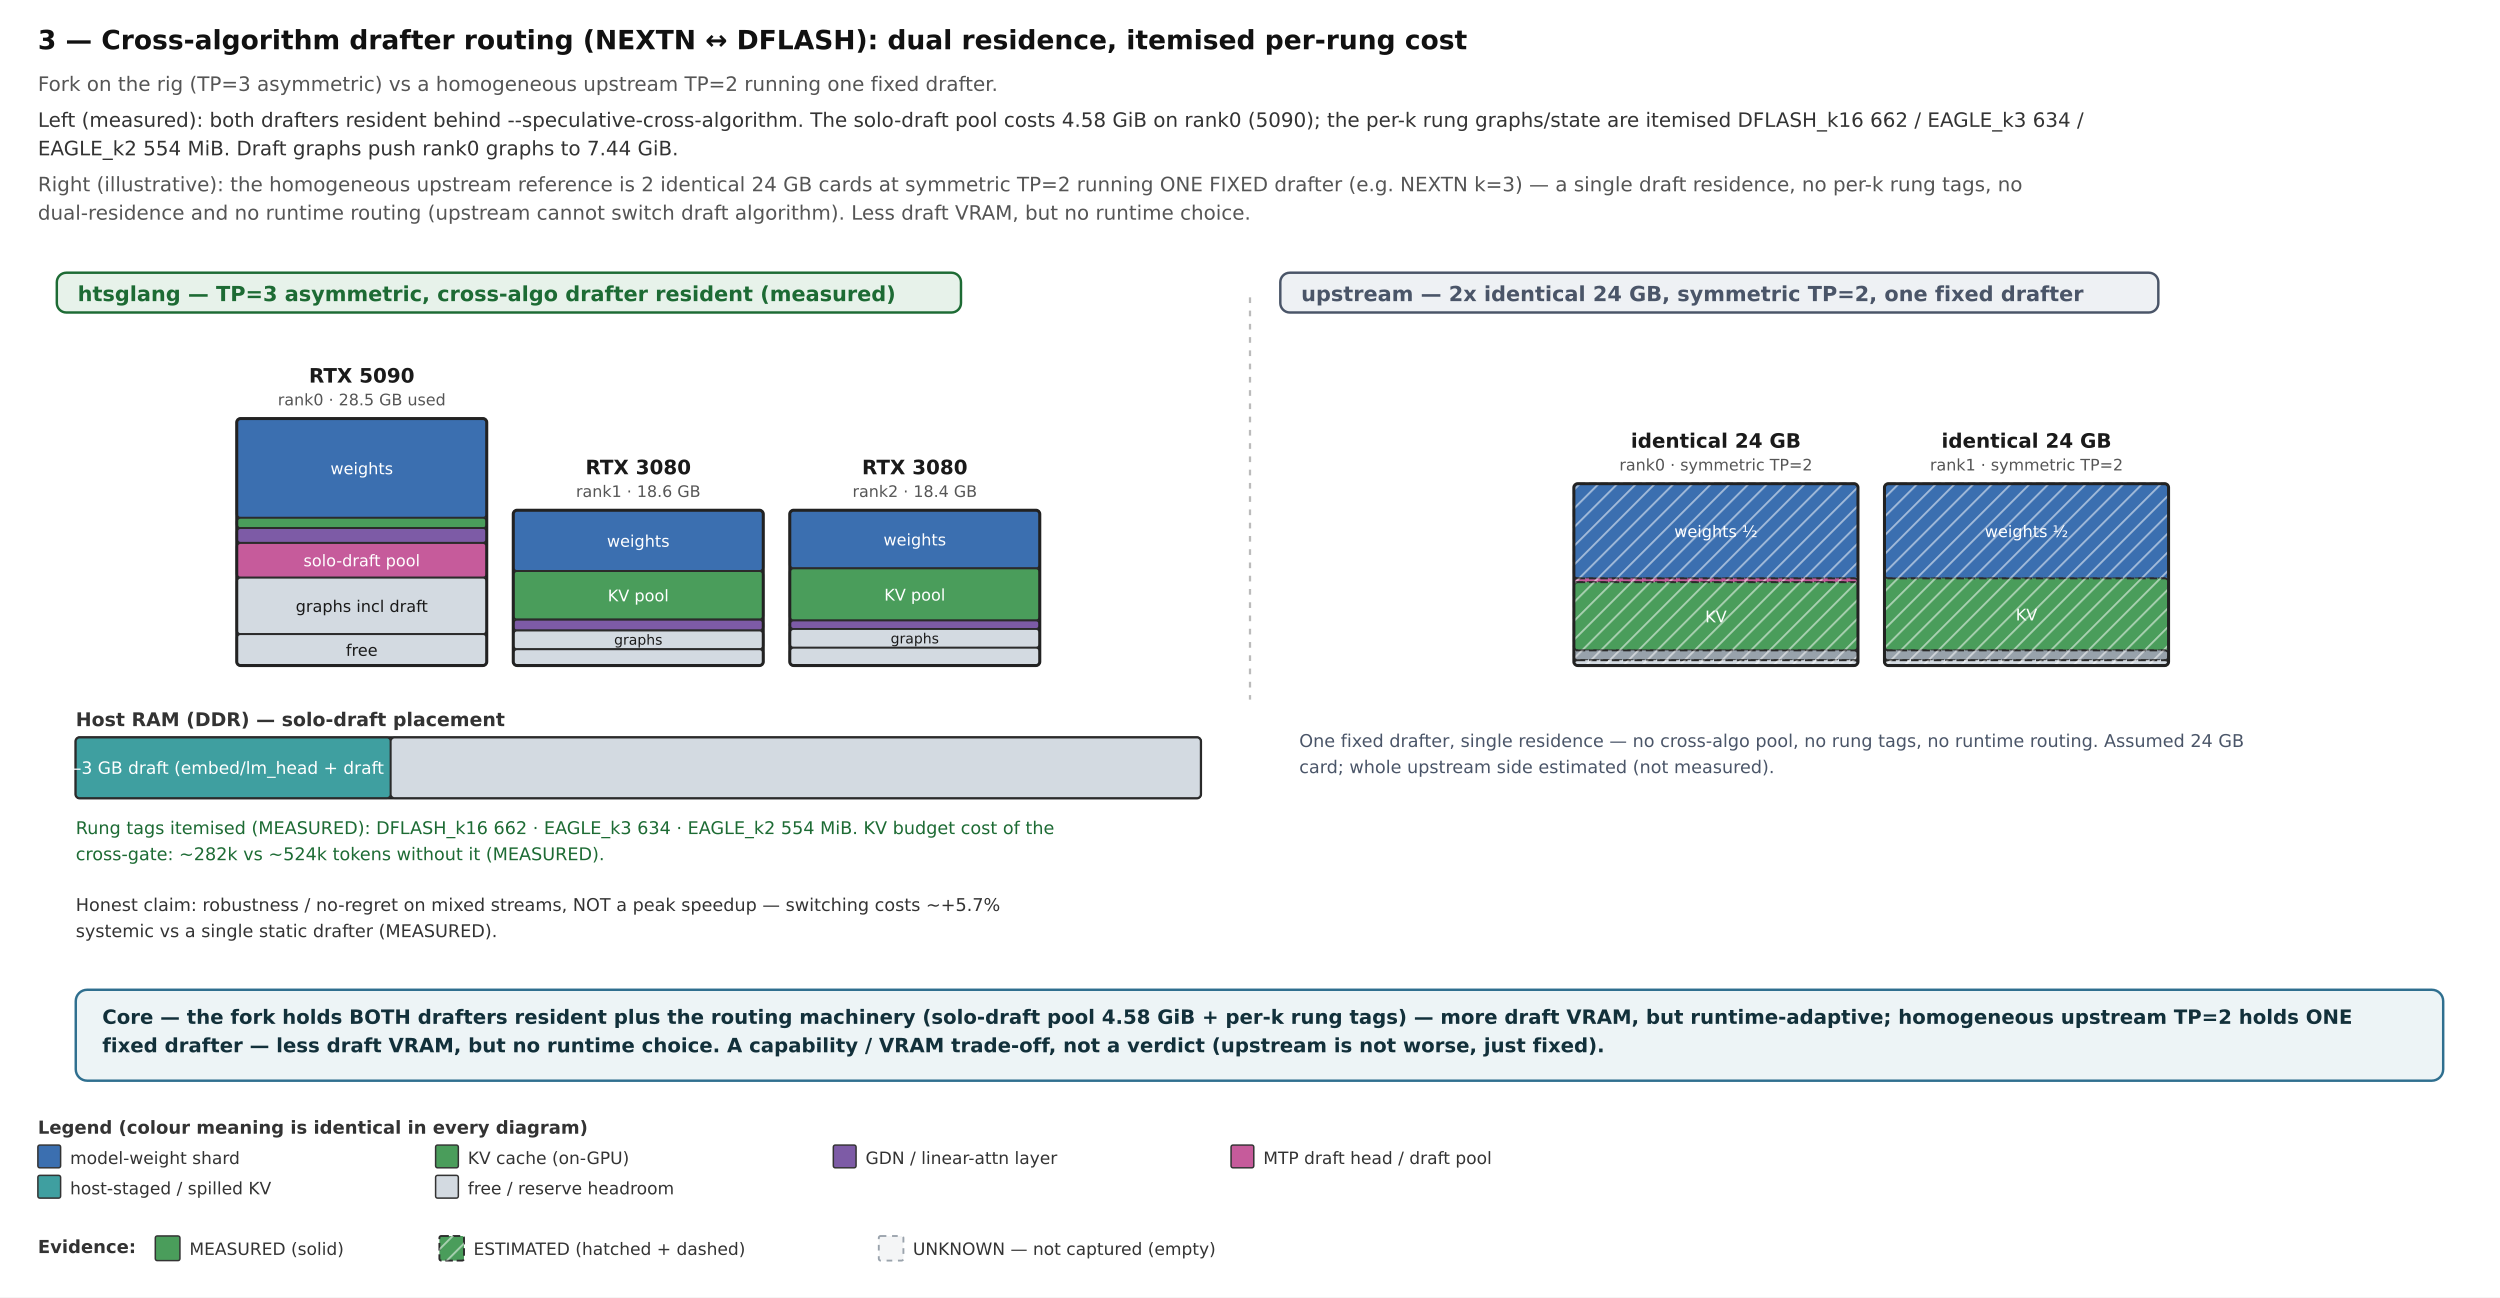
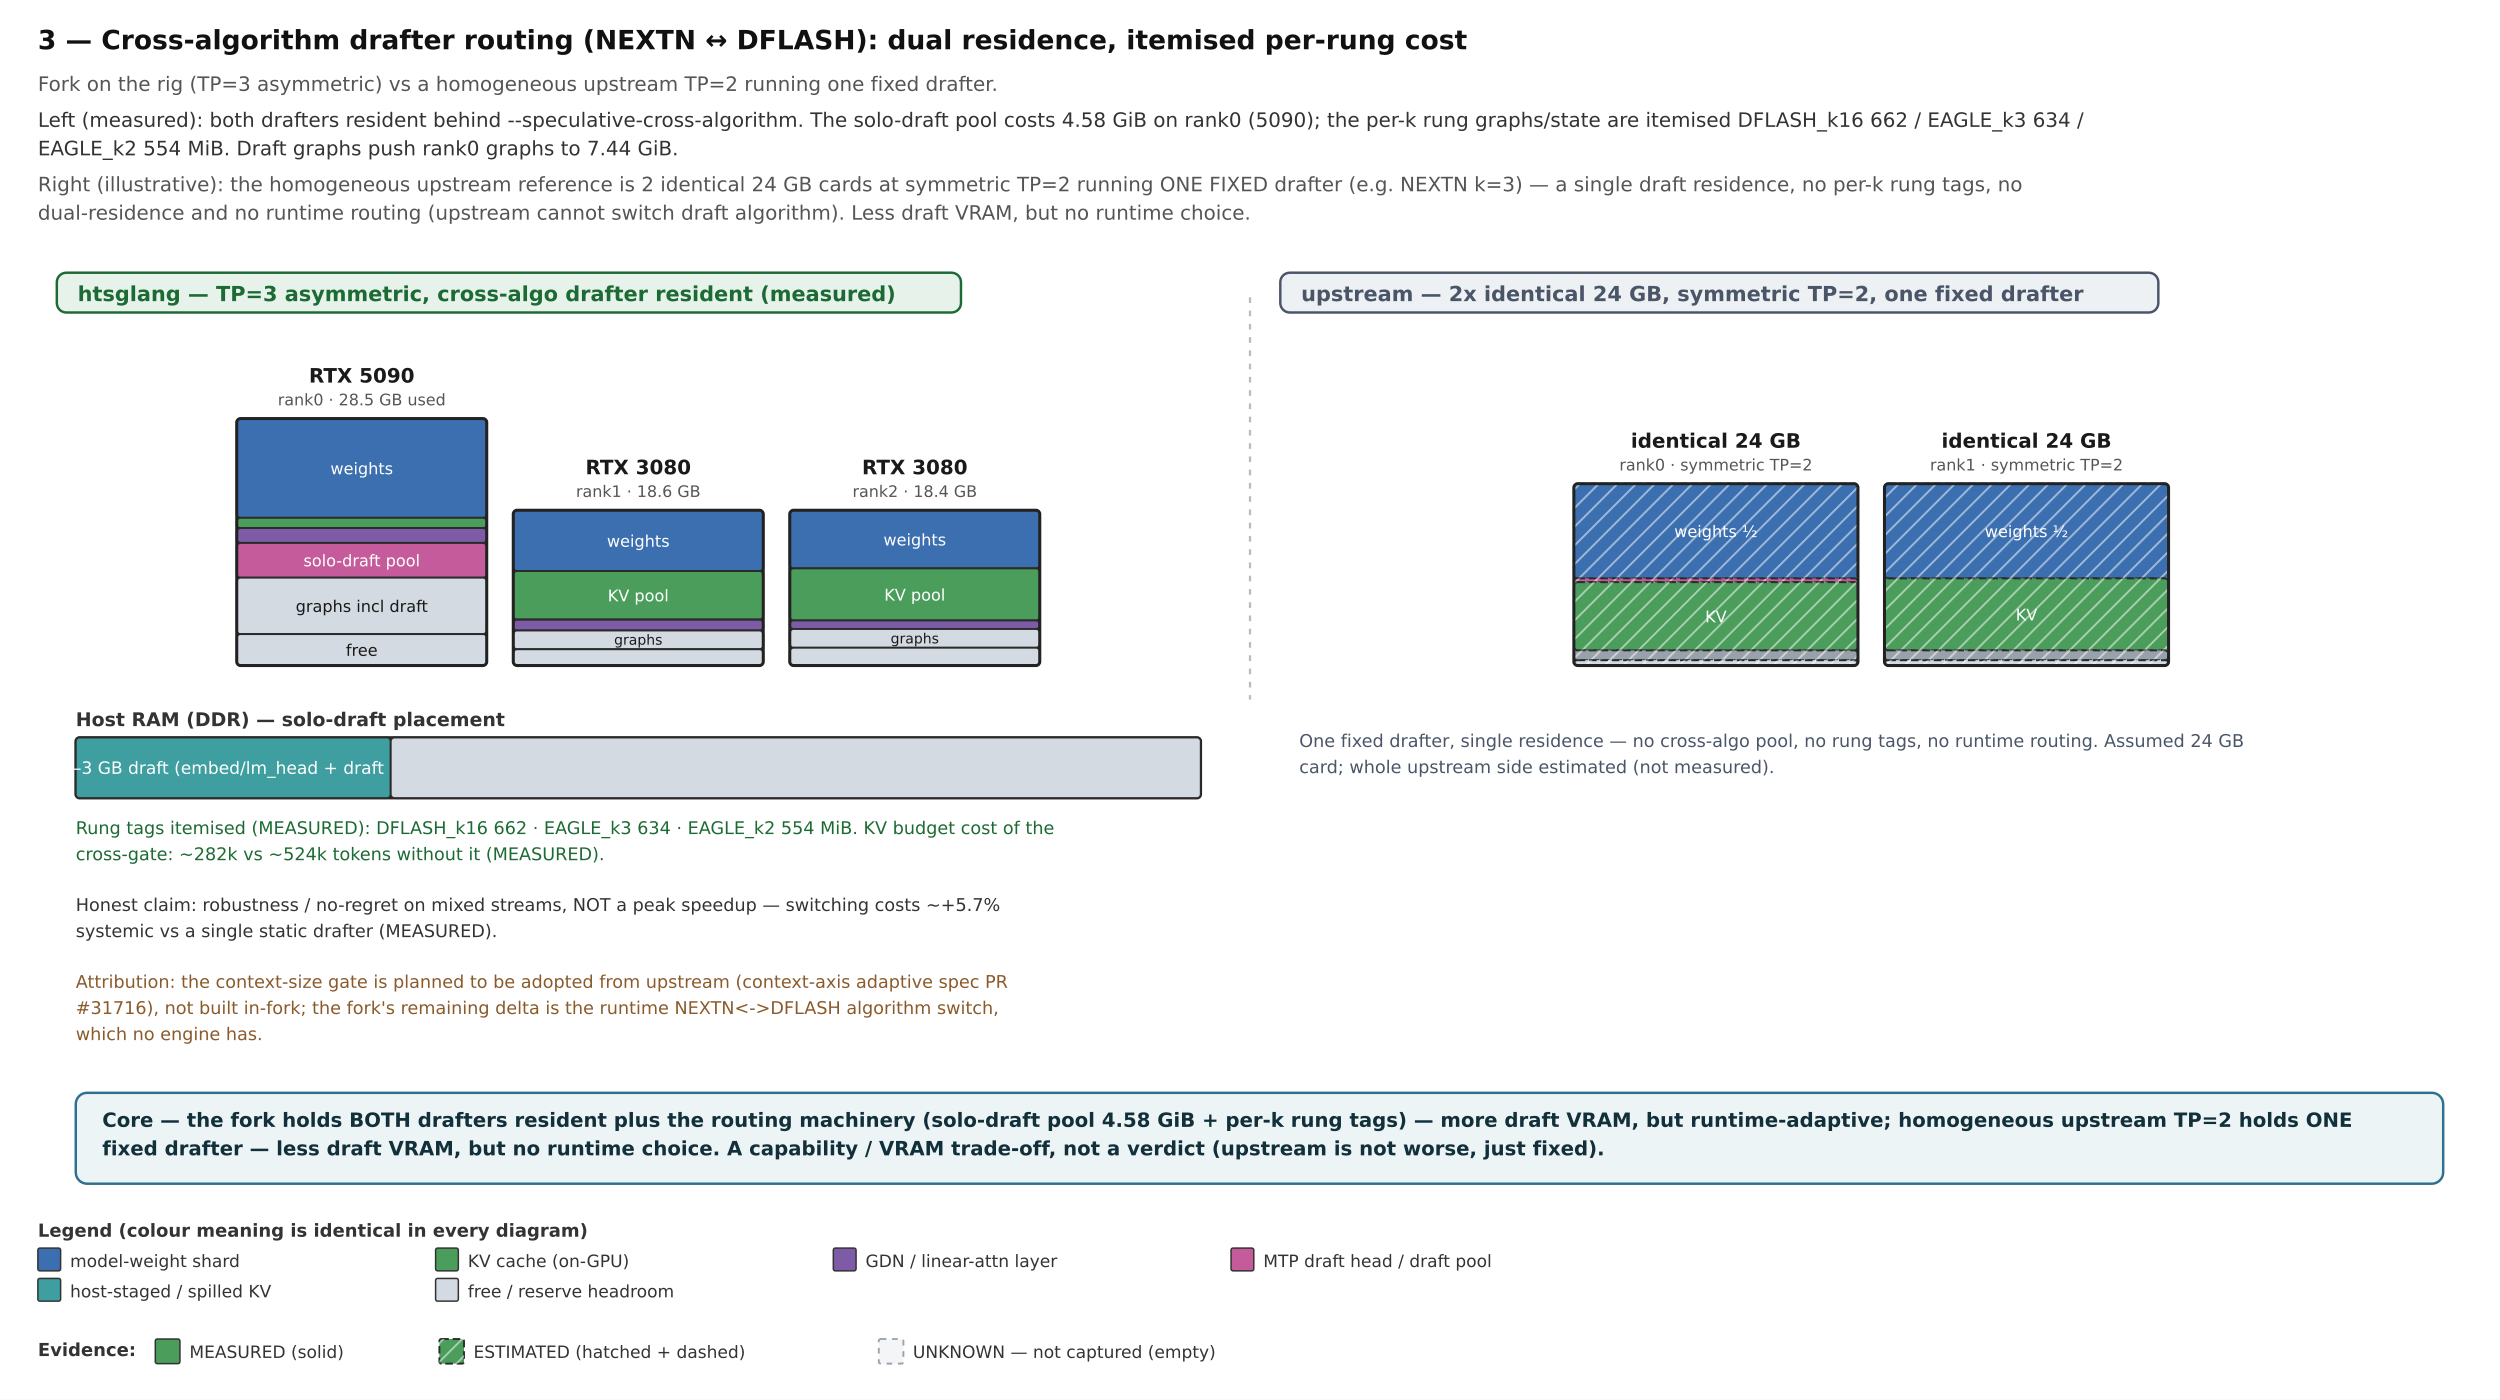
- <svg xmlns="http://www.w3.org/2000/svg" viewBox="0 0 1320 685" width="1320" height="685" font-family="sans-serif">
+ <svg xmlns="http://www.w3.org/2000/svg" viewBox="0 0 1320 739" width="1320" height="739" font-family="sans-serif">
  <defs>
    <pattern id="hatch" patternUnits="userSpaceOnUse" width="7" height="7" patternTransform="rotate(45)">
      <line x1="0" y1="0" x2="0" y2="7" stroke="#ffffff" stroke-width="2" stroke-opacity="0.5" />
    </pattern>
    <marker id="arr" markerWidth="9" markerHeight="9" refX="6.5" refY="3" orient="auto" markerUnits="userSpaceOnUse">
      <path d="M0,0 L7,3 L0,6 Z" fill="#333" />
    </marker>
    <marker id="arrP" markerWidth="9" markerHeight="9" refX="6.5" refY="3" orient="auto" markerUnits="userSpaceOnUse">
      <path d="M0,0 L7,3 L0,6 Z" fill="#8a5a2b" />
    </marker>
    <marker id="arrG" markerWidth="9" markerHeight="9" refX="6.5" refY="3" orient="auto" markerUnits="userSpaceOnUse">
      <path d="M0,0 L7,3 L0,6 Z" fill="#227a3a" />
    </marker>
    <marker id="arrR" markerWidth="9" markerHeight="9" refX="6.5" refY="3" orient="auto" markerUnits="userSpaceOnUse">
      <path d="M0,0 L7,3 L0,6 Z" fill="#c0504d" />
    </marker>
    <marker id="arrB" markerWidth="9" markerHeight="9" refX="6.5" refY="3" orient="auto" markerUnits="userSpaceOnUse">
      <path d="M0,0 L7,3 L0,6 Z" fill="#3b6fb0" />
    </marker>
    <marker id="arrV" markerWidth="9" markerHeight="9" refX="6.5" refY="3" orient="auto" markerUnits="userSpaceOnUse">
      <path d="M0,0 L7,3 L0,6 Z" fill="#7d5ba6" />
    </marker>
  </defs>
-   <rect x="0.0" y="0.0" width="1320.0" height="685.0" rx="0" fill="#ffffff" stroke="none" stroke-width="0" />
+   <rect x="0.0" y="0.0" width="1320.0" height="739.0" rx="0" fill="#ffffff" stroke="none" stroke-width="0" />
  <text x="20.0" y="26.0" font-family="DejaVu Sans, Verdana, Arial, sans-serif" font-size="14" font-weight="bold" text-anchor="start" fill="#111">3 — Cross-algorithm drafter routing (NEXTN ↔ DFLASH): dual residence, itemised per-rung cost</text>
  <text x="20.0" y="48.0" font-family="DejaVu Sans, Verdana, Arial, sans-serif" font-size="10.5" font-weight="normal" text-anchor="start" fill="#555">Fork on the rig (TP=3 asymmetric) vs a homogeneous upstream TP=2 running one fixed drafter.</text>
  <text x="20.0" y="67.0" font-family="DejaVu Sans, Verdana, Arial, sans-serif" font-size="10.5" font-weight="normal" text-anchor="start" fill="#333">Left (measured): both drafters resident behind --speculative-cross-algorithm. The solo-draft pool costs 4.58 GiB on rank0 (5090); the per-k rung graphs/state are itemised DFLASH_k16 662 / EAGLE_k3 634 /</text>
  <text x="20.0" y="82.0" font-family="DejaVu Sans, Verdana, Arial, sans-serif" font-size="10.5" font-weight="normal" text-anchor="start" fill="#333">EAGLE_k2 554 MiB. Draft graphs push rank0 graphs to 7.44 GiB.</text>
  <text x="20.0" y="101.0" font-family="DejaVu Sans, Verdana, Arial, sans-serif" font-size="10.5" font-weight="normal" text-anchor="start" fill="#555">Right (illustrative): the homogeneous upstream reference is 2 identical 24 GB cards at symmetric TP=2 running ONE FIXED drafter (e.g. NEXTN k=3) — a single draft residence, no per-k rung tags, no</text>
  <text x="20.0" y="116.0" font-family="DejaVu Sans, Verdana, Arial, sans-serif" font-size="10.5" font-weight="normal" text-anchor="start" fill="#555">dual-residence and no runtime routing (upstream cannot switch draft algorithm). Less draft VRAM, but no runtime choice.</text>
  <rect x="30.0" y="144.0" width="477.4" height="21.0" rx="5" fill="#e7f2ea" stroke="#1d6b34" stroke-width="1.3" />
  <text x="41.0" y="159.0" font-family="DejaVu Sans, Verdana, Arial, sans-serif" font-size="11" font-weight="bold" text-anchor="start" fill="#1d6b34">htsglang — TP=3 asymmetric, cross-algo drafter resident (measured)</text>
  <rect x="676.0" y="144.0" width="463.6" height="21.0" rx="5" fill="#eef1f4" stroke="#4a5568" stroke-width="1.3" />
  <text x="687.0" y="159.0" font-family="DejaVu Sans, Verdana, Arial, sans-serif" font-size="11" font-weight="bold" text-anchor="start" fill="#4a5568">upstream — 2x identical 24 GB, symmetric TP=2, one fixed drafter</text>
  <text x="191.0" y="202.0" font-family="DejaVu Sans, Verdana, Arial, sans-serif" font-size="10.5" font-weight="bold" text-anchor="middle" fill="#1a1a1a">RTX 5090</text>
  <text x="191.0" y="214.0" font-family="DejaVu Sans, Verdana, Arial, sans-serif" font-size="8.4" font-weight="normal" text-anchor="middle" fill="#555">rank0 · 28.5 GB used</text>
  <rect x="125.0" y="221.0" width="132.0" height="52.4" rx="2" fill="#3b6fb0" stroke="#2b2b2b" stroke-width="1.0" />
  <text x="191.0" y="250.4" font-family="DejaVu Sans, Verdana, Arial, sans-serif" font-size="8.5" font-weight="normal" text-anchor="middle" fill="#ffffff">weights</text>
  <rect x="125.0" y="273.4" width="132.0" height="5.5" rx="2" fill="#4a9d5b" stroke="#2b2b2b" stroke-width="1.0" />
  <rect x="125.0" y="278.8" width="132.0" height="7.8" rx="2" fill="#7d5ba6" stroke="#2b2b2b" stroke-width="1.0" />
  <rect x="125.0" y="286.7" width="132.0" height="18.3" rx="2" fill="#c65b9b" stroke="#2b2b2b" stroke-width="1.0" />
  <text x="191.0" y="299.0" font-family="DejaVu Sans, Verdana, Arial, sans-serif" font-size="8.5" font-weight="normal" text-anchor="middle" fill="#ffffff">solo-draft pool</text>
  <rect x="125.0" y="305.0" width="132.0" height="29.8" rx="2" fill="#d3dae1" stroke="#2b2b2b" stroke-width="1.0" />
  <text x="191.0" y="323.1" font-family="DejaVu Sans, Verdana, Arial, sans-serif" font-size="8.5" font-weight="normal" text-anchor="middle" fill="#1a1a1a">graphs incl draft</text>
  <rect x="125.0" y="334.8" width="132.0" height="16.6" rx="2" fill="#d3dae1" stroke="#2b2b2b" stroke-width="1.0" />
  <text x="191.0" y="346.3" font-family="DejaVu Sans, Verdana, Arial, sans-serif" font-size="8.5" font-weight="normal" text-anchor="middle" fill="#1a1a1a">free</text>
  <rect x="125.0" y="221.0" width="132.0" height="130.4" rx="2" fill="none" stroke="#222" stroke-width="1.6" />
  <text x="337.0" y="250.4" font-family="DejaVu Sans, Verdana, Arial, sans-serif" font-size="10.5" font-weight="bold" text-anchor="middle" fill="#1a1a1a">RTX 3080</text>
  <text x="337.0" y="262.4" font-family="DejaVu Sans, Verdana, Arial, sans-serif" font-size="8.4" font-weight="normal" text-anchor="middle" fill="#555">rank1 · 18.6 GB</text>
  <rect x="271.0" y="269.4" width="132.0" height="32.1" rx="2" fill="#3b6fb0" stroke="#2b2b2b" stroke-width="1.0" />
  <text x="337.0" y="288.7" font-family="DejaVu Sans, Verdana, Arial, sans-serif" font-size="8.5" font-weight="normal" text-anchor="middle" fill="#ffffff">weights</text>
  <rect x="271.0" y="301.5" width="132.0" height="25.6" rx="2" fill="#4a9d5b" stroke="#2b2b2b" stroke-width="1.0" />
  <text x="337.0" y="317.5" font-family="DejaVu Sans, Verdana, Arial, sans-serif" font-size="8.5" font-weight="normal" text-anchor="middle" fill="#ffffff">KV pool</text>
  <rect x="271.0" y="327.2" width="132.0" height="5.7" rx="2" fill="#7d5ba6" stroke="#2b2b2b" stroke-width="1.0" />
  <rect x="271.0" y="332.9" width="132.0" height="9.9" rx="2" fill="#d3dae1" stroke="#2b2b2b" stroke-width="1.0" />
  <text x="337.0" y="340.4" font-family="DejaVu Sans, Verdana, Arial, sans-serif" font-size="7.4" font-weight="normal" text-anchor="middle" fill="#1a1a1a">graphs</text>
  <rect x="271.0" y="342.8" width="132.0" height="8.6" rx="2" fill="#d3dae1" stroke="#2b2b2b" stroke-width="1.0" />
  <rect x="271.0" y="269.4" width="132.0" height="82.0" rx="2" fill="none" stroke="#222" stroke-width="1.6" />
  <text x="483.0" y="250.4" font-family="DejaVu Sans, Verdana, Arial, sans-serif" font-size="10.5" font-weight="bold" text-anchor="middle" fill="#1a1a1a">RTX 3080</text>
  <text x="483.0" y="262.4" font-family="DejaVu Sans, Verdana, Arial, sans-serif" font-size="8.4" font-weight="normal" text-anchor="middle" fill="#555">rank2 · 18.4 GB</text>
  <rect x="417.0" y="269.4" width="132.0" height="30.7" rx="2" fill="#3b6fb0" stroke="#2b2b2b" stroke-width="1.0" />
  <text x="483.0" y="288.0" font-family="DejaVu Sans, Verdana, Arial, sans-serif" font-size="8.5" font-weight="normal" text-anchor="middle" fill="#ffffff">weights</text>
  <rect x="417.0" y="300.1" width="132.0" height="27.5" rx="2" fill="#4a9d5b" stroke="#2b2b2b" stroke-width="1.0" />
  <text x="483.0" y="317.1" font-family="DejaVu Sans, Verdana, Arial, sans-serif" font-size="8.5" font-weight="normal" text-anchor="middle" fill="#ffffff">KV pool</text>
  <rect x="417.0" y="327.6" width="132.0" height="4.5" rx="2" fill="#7d5ba6" stroke="#2b2b2b" stroke-width="1.0" />
  <rect x="417.0" y="332.1" width="132.0" height="9.9" rx="2" fill="#d3dae1" stroke="#2b2b2b" stroke-width="1.0" />
  <text x="483.0" y="339.7" font-family="DejaVu Sans, Verdana, Arial, sans-serif" font-size="7.4" font-weight="normal" text-anchor="middle" fill="#1a1a1a">graphs</text>
  <rect x="417.0" y="342.0" width="132.0" height="9.4" rx="2" fill="#d3dae1" stroke="#2b2b2b" stroke-width="1.0" />
  <rect x="417.0" y="269.4" width="132.0" height="82.0" rx="2" fill="none" stroke="#222" stroke-width="1.6" />
  <text x="906.0" y="236.4" font-family="DejaVu Sans, Verdana, Arial, sans-serif" font-size="10.5" font-weight="bold" text-anchor="middle" fill="#1a1a1a">identical 24 GB</text>
  <text x="906.0" y="248.4" font-family="DejaVu Sans, Verdana, Arial, sans-serif" font-size="8.4" font-weight="normal" text-anchor="middle" fill="#555">rank0 · symmetric TP=2</text>
  <rect x="831.0" y="255.4" width="150.0" height="50.0" rx="2" fill="#3b6fb0" stroke="#2b2b2b" stroke-width="1.0" stroke-dasharray="4 2" />
  <rect x="831.0" y="255.4" width="150.0" height="50.0" fill="url(#hatch)" stroke="none" />
  <text x="906.0" y="283.6" font-family="DejaVu Sans, Verdana, Arial, sans-serif" font-size="8.5" font-weight="normal" text-anchor="middle" fill="#ffffff">weights ½</text>
  <rect x="831.0" y="305.4" width="150.0" height="2.0" rx="2" fill="#c65b9b" stroke="#2b2b2b" stroke-width="1.0" stroke-dasharray="4 2" />
  <rect x="831.0" y="305.4" width="150.0" height="2.0" fill="url(#hatch)" stroke="none" />
  <rect x="831.0" y="307.4" width="150.0" height="36.0" rx="2" fill="#4a9d5b" stroke="#2b2b2b" stroke-width="1.0" stroke-dasharray="4 2" />
  <rect x="831.0" y="307.4" width="150.0" height="36.0" fill="url(#hatch)" stroke="none" />
  <text x="906.0" y="328.6" font-family="DejaVu Sans, Verdana, Arial, sans-serif" font-size="8.5" font-weight="normal" text-anchor="middle" fill="#ffffff">KV</text>
  <rect x="831.0" y="343.4" width="150.0" height="5.2" rx="2" fill="#98a2ab" stroke="#2b2b2b" stroke-width="1.0" stroke-dasharray="4 2" />
  <rect x="831.0" y="343.4" width="150.0" height="5.2" fill="url(#hatch)" stroke="none" />
  <rect x="831.0" y="348.6" width="150.0" height="2.8" rx="2" fill="#d3dae1" stroke="#2b2b2b" stroke-width="1.0" stroke-dasharray="4 2" />
  <rect x="831.0" y="348.6" width="150.0" height="2.8" fill="url(#hatch)" stroke="none" />
  <rect x="831.0" y="255.4" width="150.0" height="96.0" rx="2" fill="none" stroke="#222" stroke-width="1.6" />
  <text x="1070.0" y="236.4" font-family="DejaVu Sans, Verdana, Arial, sans-serif" font-size="10.5" font-weight="bold" text-anchor="middle" fill="#1a1a1a">identical 24 GB</text>
  <text x="1070.0" y="248.4" font-family="DejaVu Sans, Verdana, Arial, sans-serif" font-size="8.4" font-weight="normal" text-anchor="middle" fill="#555">rank1 · symmetric TP=2</text>
  <rect x="995.0" y="255.4" width="150.0" height="50.0" rx="2" fill="#3b6fb0" stroke="#2b2b2b" stroke-width="1.0" stroke-dasharray="4 2" />
  <rect x="995.0" y="255.4" width="150.0" height="50.0" fill="url(#hatch)" stroke="none" />
  <text x="1070.0" y="283.6" font-family="DejaVu Sans, Verdana, Arial, sans-serif" font-size="8.5" font-weight="normal" text-anchor="middle" fill="#ffffff">weights ½</text>
  <rect x="995.0" y="305.4" width="150.0" height="38.0" rx="2" fill="#4a9d5b" stroke="#2b2b2b" stroke-width="1.0" stroke-dasharray="4 2" />
  <rect x="995.0" y="305.4" width="150.0" height="38.0" fill="url(#hatch)" stroke="none" />
  <text x="1070.0" y="327.6" font-family="DejaVu Sans, Verdana, Arial, sans-serif" font-size="8.5" font-weight="normal" text-anchor="middle" fill="#ffffff">KV</text>
  <rect x="995.0" y="343.4" width="150.0" height="5.2" rx="2" fill="#98a2ab" stroke="#2b2b2b" stroke-width="1.0" stroke-dasharray="4 2" />
  <rect x="995.0" y="343.4" width="150.0" height="5.2" fill="url(#hatch)" stroke="none" />
  <rect x="995.0" y="348.6" width="150.0" height="2.8" rx="2" fill="#d3dae1" stroke="#2b2b2b" stroke-width="1.0" stroke-dasharray="4 2" />
  <rect x="995.0" y="348.6" width="150.0" height="2.8" fill="url(#hatch)" stroke="none" />
  <rect x="995.0" y="255.4" width="150.0" height="96.0" rx="2" fill="none" stroke="#222" stroke-width="1.6" />
  <line x1="660.0" y1="157.0" x2="660.0" y2="369.4" stroke="#bbb" stroke-width="1.2" stroke-dasharray="3 4" />
  <text x="40.0" y="383.4" font-family="DejaVu Sans, Verdana, Arial, sans-serif" font-size="10" font-weight="bold" text-anchor="start" fill="#333">Host RAM (DDR) — solo-draft placement</text>
  <rect x="40.0" y="389.4" width="594.0" height="32.0" rx="2" fill="none" stroke="#222" stroke-width="1.4" />
  <rect x="40.0" y="389.4" width="166.3" height="32.0" rx="2" fill="#3f9fa0" stroke="#2b2b2b" stroke-width="1.0" />
  <text x="123.2" y="408.6" font-family="DejaVu Sans, Verdana, Arial, sans-serif" font-size="9" font-weight="normal" text-anchor="middle" fill="#ffffff">~2–3 GB draft (embed/lm_head + draft KV)</text>
  <rect x="206.3" y="389.4" width="427.7" height="32.0" rx="2" fill="#d3dae1" stroke="#2b2b2b" stroke-width="1.0" />
  <text x="40.0" y="440.4" font-family="DejaVu Sans, Verdana, Arial, sans-serif" font-size="9.3" font-weight="normal" text-anchor="start" fill="#1d6b34">Rung tags itemised (MEASURED): DFLASH_k16 662 · EAGLE_k3 634 · EAGLE_k2 554 MiB. KV budget cost of the</text>
  <text x="40.0" y="454.2" font-family="DejaVu Sans, Verdana, Arial, sans-serif" font-size="9.3" font-weight="normal" text-anchor="start" fill="#1d6b34">cross-gate: ~282k vs ~524k tokens without it (MEASURED).</text>
  <text x="40.0" y="481.0" font-family="DejaVu Sans, Verdana, Arial, sans-serif" font-size="9.3" font-weight="normal" text-anchor="start" fill="#333">Honest claim: robustness / no-regret on mixed streams, NOT a peak speedup — switching costs ~+5.7%</text>
  <text x="40.0" y="494.8" font-family="DejaVu Sans, Verdana, Arial, sans-serif" font-size="9.3" font-weight="normal" text-anchor="start" fill="#333">systemic vs a single static drafter (MEASURED).</text>
+   <text x="40.0" y="521.6" font-family="DejaVu Sans, Verdana, Arial, sans-serif" font-size="9.3" font-weight="normal" text-anchor="start" fill="#8a5a2b">Attribution: the context-size gate is planned to be adopted from upstream (context-axis adaptive spec PR</text>
+   <text x="40.0" y="535.4" font-family="DejaVu Sans, Verdana, Arial, sans-serif" font-size="9.3" font-weight="normal" text-anchor="start" fill="#8a5a2b">#31716), not built in-fork; the fork's remaining delta is the runtime NEXTN&lt;-&gt;DFLASH algorithm switch,</text>
+   <text x="40.0" y="549.2" font-family="DejaVu Sans, Verdana, Arial, sans-serif" font-size="9.3" font-weight="normal" text-anchor="start" fill="#8a5a2b">which no engine has.</text>
  <text x="686.0" y="394.4" font-family="DejaVu Sans, Verdana, Arial, sans-serif" font-size="9.3" font-weight="normal" text-anchor="start" fill="#4a5568">One fixed drafter, single residence — no cross-algo pool, no rung tags, no runtime routing. Assumed 24 GB</text>
  <text x="686.0" y="408.2" font-family="DejaVu Sans, Verdana, Arial, sans-serif" font-size="9.3" font-weight="normal" text-anchor="start" fill="#4a5568">card; whole upstream side estimated (not measured).</text>
-   <rect x="40.0" y="522.6" width="1250.0" height="48.0" rx="6" fill="#edf4f6" stroke="#2f6f8f" stroke-width="1.3" />
-   <text x="54.0" y="540.6" font-family="DejaVu Sans, Verdana, Arial, sans-serif" font-size="10.4" font-weight="bold" text-anchor="start" fill="#12303a">Core — the fork holds BOTH drafters resident plus the routing machinery (solo-draft pool 4.58 GiB + per-k rung tags) — more draft VRAM, but runtime-adaptive; homogeneous upstream TP=2 holds ONE</text>
-   <text x="54.0" y="555.6" font-family="DejaVu Sans, Verdana, Arial, sans-serif" font-size="10.4" font-weight="bold" text-anchor="start" fill="#12303a">fixed drafter — less draft VRAM, but no runtime choice. A capability / VRAM trade-off, not a verdict (upstream is not worse, just fixed).</text>
-   <text x="20.0" y="598.6" font-family="DejaVu Sans, Verdana, Arial, sans-serif" font-size="9.5" font-weight="bold" text-anchor="start" fill="#333">Legend (colour meaning is identical in every diagram)</text>
-   <rect x="20.0" y="604.6" width="12.0" height="12.0" rx="1" fill="#3b6fb0" stroke="#333" stroke-width="0.8" />
-   <text x="37.0" y="614.6" font-family="DejaVu Sans, Verdana, Arial, sans-serif" font-size="9" font-weight="normal" text-anchor="start" fill="#333">model-weight shard</text>
-   <rect x="230.0" y="604.6" width="12.0" height="12.0" rx="1" fill="#4a9d5b" stroke="#333" stroke-width="0.8" />
-   <text x="247.0" y="614.6" font-family="DejaVu Sans, Verdana, Arial, sans-serif" font-size="9" font-weight="normal" text-anchor="start" fill="#333">KV cache (on-GPU)</text>
-   <rect x="440.0" y="604.6" width="12.0" height="12.0" rx="1" fill="#7d5ba6" stroke="#333" stroke-width="0.8" />
-   <text x="457.0" y="614.6" font-family="DejaVu Sans, Verdana, Arial, sans-serif" font-size="9" font-weight="normal" text-anchor="start" fill="#333">GDN / linear-attn layer</text>
-   <rect x="650.0" y="604.6" width="12.0" height="12.0" rx="1" fill="#c65b9b" stroke="#333" stroke-width="0.8" />
-   <text x="667.0" y="614.6" font-family="DejaVu Sans, Verdana, Arial, sans-serif" font-size="9" font-weight="normal" text-anchor="start" fill="#333">MTP draft head / draft pool</text>
-   <rect x="20.0" y="620.6" width="12.0" height="12.0" rx="1" fill="#3f9fa0" stroke="#333" stroke-width="0.8" />
-   <text x="37.0" y="630.6" font-family="DejaVu Sans, Verdana, Arial, sans-serif" font-size="9" font-weight="normal" text-anchor="start" fill="#333">host-staged / spilled KV</text>
-   <rect x="230.0" y="620.6" width="12.0" height="12.0" rx="1" fill="#d3dae1" stroke="#333" stroke-width="0.8" />
-   <text x="247.0" y="630.6" font-family="DejaVu Sans, Verdana, Arial, sans-serif" font-size="9" font-weight="normal" text-anchor="start" fill="#333">free / reserve headroom</text>
-   <text x="20.0" y="661.6" font-family="DejaVu Sans, Verdana, Arial, sans-serif" font-size="9.5" font-weight="bold" text-anchor="start" fill="#333">Evidence:</text>
-   <rect x="82.0" y="652.6" width="13.0" height="13.0" rx="1" fill="#4a9d5b" stroke="#333" stroke-width="0.8" />
-   <text x="100.0" y="662.6" font-family="DejaVu Sans, Verdana, Arial, sans-serif" font-size="9" font-weight="normal" text-anchor="start" fill="#333">MEASURED (solid)</text>
-   <rect x="232.0" y="652.6" width="13.0" height="13.0" rx="1" fill="#4a9d5b" stroke="#2b2b2b" stroke-width="1.0" stroke-dasharray="4 2" />
-   <rect x="232" y="652.6" width="13" height="13" fill="url(#hatch)" stroke="none" />
-   <text x="250.0" y="662.6" font-family="DejaVu Sans, Verdana, Arial, sans-serif" font-size="9" font-weight="normal" text-anchor="start" fill="#333">ESTIMATED (hatched + dashed)</text>
-   <rect x="464.0" y="652.6" width="13.0" height="13.0" rx="1" fill="#f4f5f6" stroke="#9aa3ac" stroke-width="1.0" stroke-dasharray="3 3" />
-   <text x="482.0" y="662.6" font-family="DejaVu Sans, Verdana, Arial, sans-serif" font-size="9" font-weight="normal" text-anchor="start" fill="#333">UNKNOWN — not captured (empty)</text>
+   <rect x="40.0" y="577.0" width="1250.0" height="48.0" rx="6" fill="#edf4f6" stroke="#2f6f8f" stroke-width="1.3" />
+   <text x="54.0" y="595.0" font-family="DejaVu Sans, Verdana, Arial, sans-serif" font-size="10.4" font-weight="bold" text-anchor="start" fill="#12303a">Core — the fork holds BOTH drafters resident plus the routing machinery (solo-draft pool 4.58 GiB + per-k rung tags) — more draft VRAM, but runtime-adaptive; homogeneous upstream TP=2 holds ONE</text>
+   <text x="54.0" y="610.0" font-family="DejaVu Sans, Verdana, Arial, sans-serif" font-size="10.4" font-weight="bold" text-anchor="start" fill="#12303a">fixed drafter — less draft VRAM, but no runtime choice. A capability / VRAM trade-off, not a verdict (upstream is not worse, just fixed).</text>
+   <text x="20.0" y="653.0" font-family="DejaVu Sans, Verdana, Arial, sans-serif" font-size="9.5" font-weight="bold" text-anchor="start" fill="#333">Legend (colour meaning is identical in every diagram)</text>
+   <rect x="20.0" y="659.0" width="12.0" height="12.0" rx="1" fill="#3b6fb0" stroke="#333" stroke-width="0.8" />
+   <text x="37.0" y="669.0" font-family="DejaVu Sans, Verdana, Arial, sans-serif" font-size="9" font-weight="normal" text-anchor="start" fill="#333">model-weight shard</text>
+   <rect x="230.0" y="659.0" width="12.0" height="12.0" rx="1" fill="#4a9d5b" stroke="#333" stroke-width="0.8" />
+   <text x="247.0" y="669.0" font-family="DejaVu Sans, Verdana, Arial, sans-serif" font-size="9" font-weight="normal" text-anchor="start" fill="#333">KV cache (on-GPU)</text>
+   <rect x="440.0" y="659.0" width="12.0" height="12.0" rx="1" fill="#7d5ba6" stroke="#333" stroke-width="0.8" />
+   <text x="457.0" y="669.0" font-family="DejaVu Sans, Verdana, Arial, sans-serif" font-size="9" font-weight="normal" text-anchor="start" fill="#333">GDN / linear-attn layer</text>
+   <rect x="650.0" y="659.0" width="12.0" height="12.0" rx="1" fill="#c65b9b" stroke="#333" stroke-width="0.8" />
+   <text x="667.0" y="669.0" font-family="DejaVu Sans, Verdana, Arial, sans-serif" font-size="9" font-weight="normal" text-anchor="start" fill="#333">MTP draft head / draft pool</text>
+   <rect x="20.0" y="675.0" width="12.0" height="12.0" rx="1" fill="#3f9fa0" stroke="#333" stroke-width="0.8" />
+   <text x="37.0" y="685.0" font-family="DejaVu Sans, Verdana, Arial, sans-serif" font-size="9" font-weight="normal" text-anchor="start" fill="#333">host-staged / spilled KV</text>
+   <rect x="230.0" y="675.0" width="12.0" height="12.0" rx="1" fill="#d3dae1" stroke="#333" stroke-width="0.8" />
+   <text x="247.0" y="685.0" font-family="DejaVu Sans, Verdana, Arial, sans-serif" font-size="9" font-weight="normal" text-anchor="start" fill="#333">free / reserve headroom</text>
+   <text x="20.0" y="716.0" font-family="DejaVu Sans, Verdana, Arial, sans-serif" font-size="9.5" font-weight="bold" text-anchor="start" fill="#333">Evidence:</text>
+   <rect x="82.0" y="707.0" width="13.0" height="13.0" rx="1" fill="#4a9d5b" stroke="#333" stroke-width="0.8" />
+   <text x="100.0" y="717.0" font-family="DejaVu Sans, Verdana, Arial, sans-serif" font-size="9" font-weight="normal" text-anchor="start" fill="#333">MEASURED (solid)</text>
+   <rect x="232.0" y="707.0" width="13.0" height="13.0" rx="1" fill="#4a9d5b" stroke="#2b2b2b" stroke-width="1.0" stroke-dasharray="4 2" />
+   <rect x="232" y="707" width="13" height="13" fill="url(#hatch)" stroke="none" />
+   <text x="250.0" y="717.0" font-family="DejaVu Sans, Verdana, Arial, sans-serif" font-size="9" font-weight="normal" text-anchor="start" fill="#333">ESTIMATED (hatched + dashed)</text>
+   <rect x="464.0" y="707.0" width="13.0" height="13.0" rx="1" fill="#f4f5f6" stroke="#9aa3ac" stroke-width="1.0" stroke-dasharray="3 3" />
+   <text x="482.0" y="717.0" font-family="DejaVu Sans, Verdana, Arial, sans-serif" font-size="9" font-weight="normal" text-anchor="start" fill="#333">UNKNOWN — not captured (empty)</text>
</svg>
